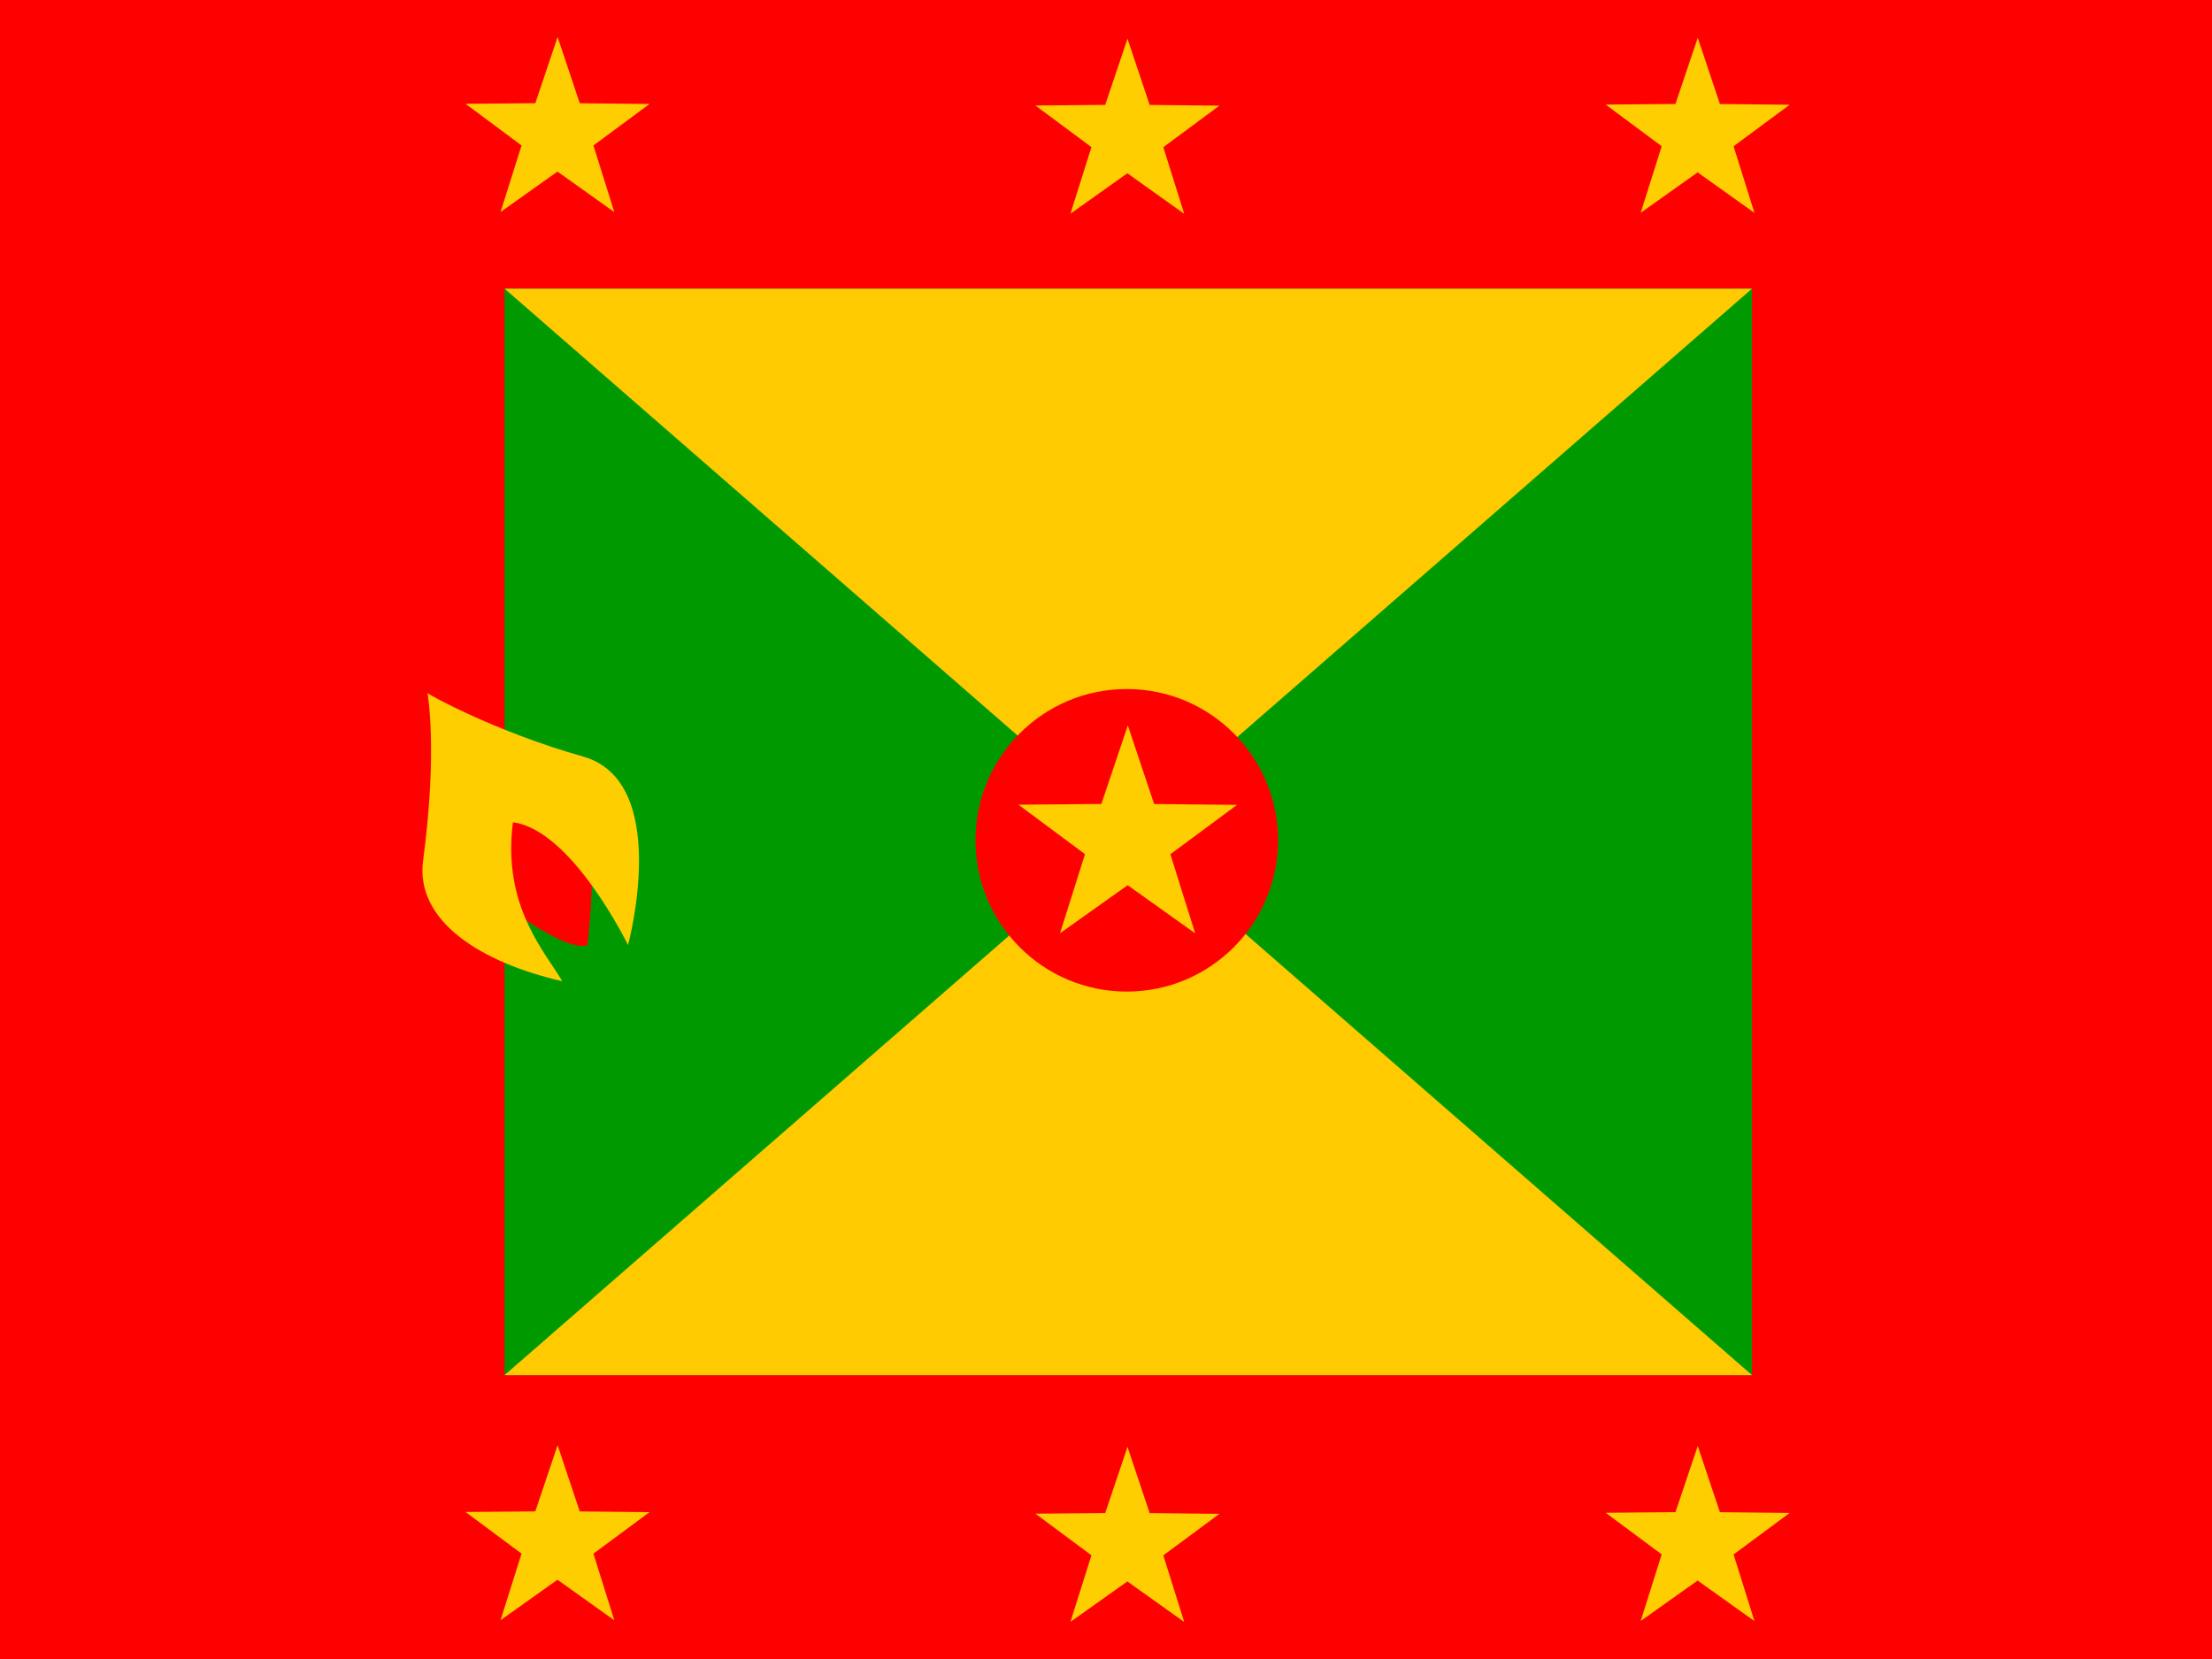
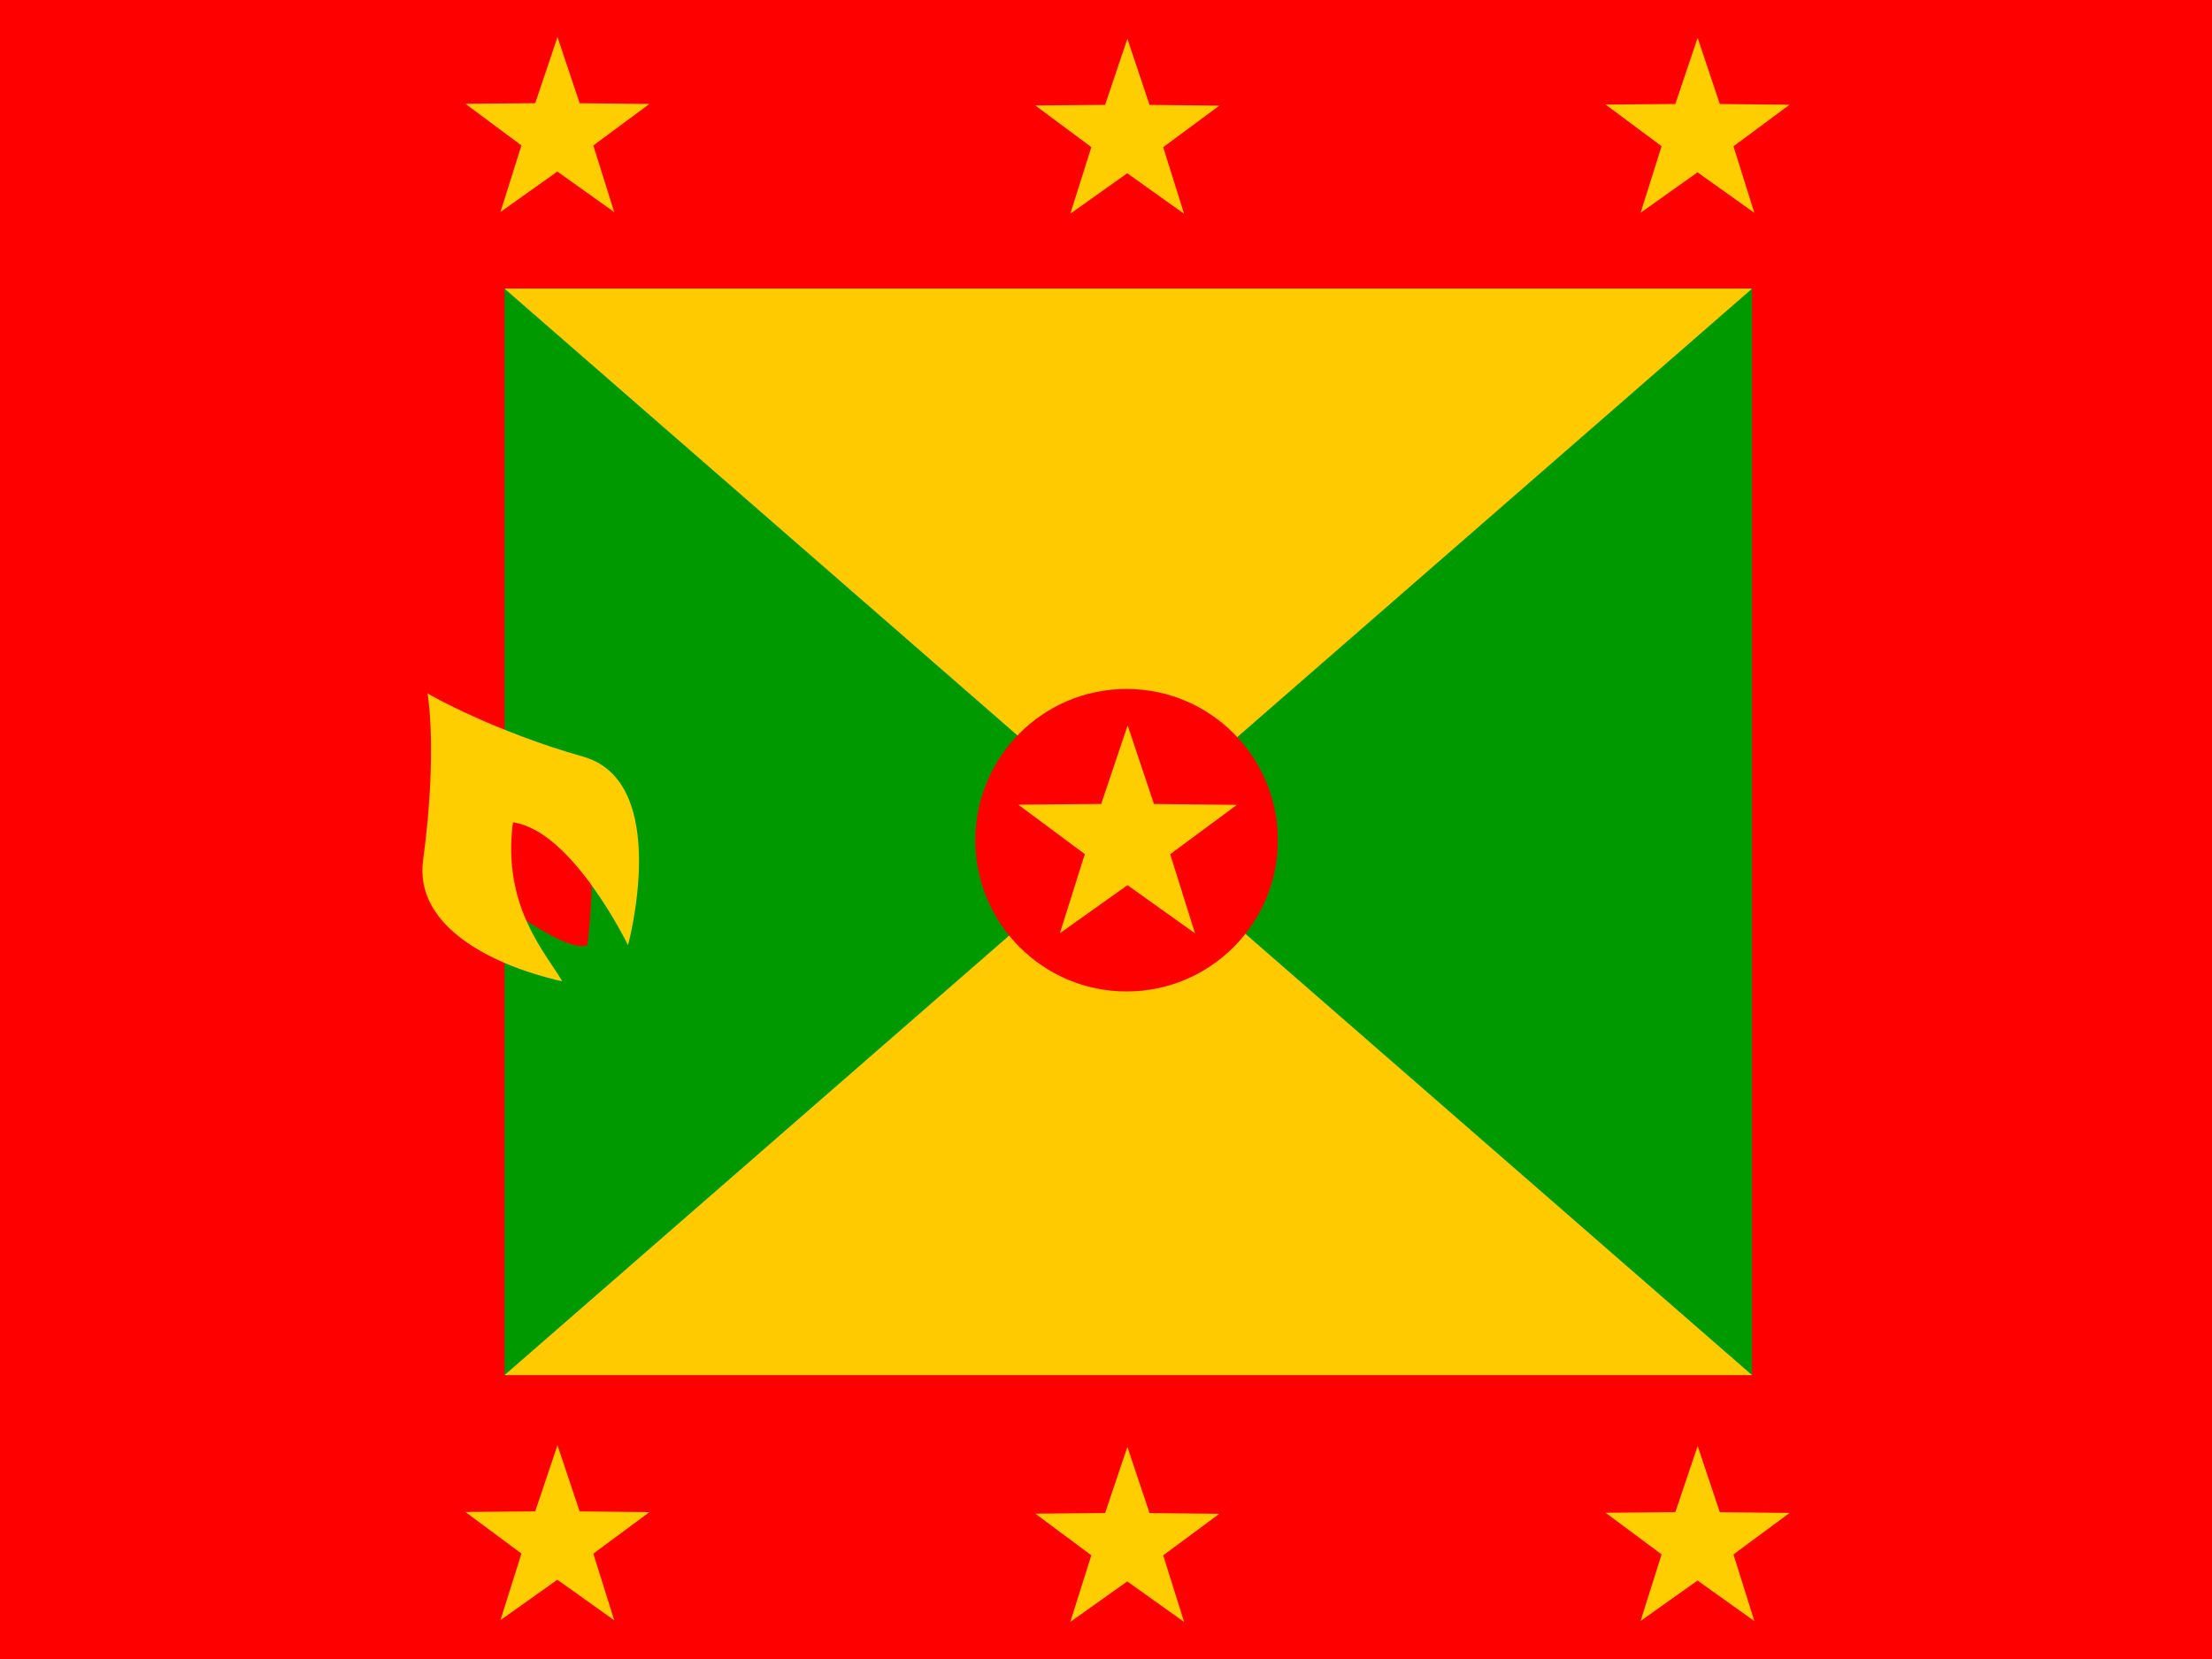
<svg xmlns="http://www.w3.org/2000/svg" height="480" width="640">
  <g fill-rule="evenodd">
    <path fill="red" d="M0 0h640v480H0z" />
    <path fill="#009a00" d="M145.996 83.454h360.91v314.41h-360.91z" />
    <path d="M145.996 397.865h360.91l-180.46-157.19-180.46 157.19z" fill="#ffca00" />
    <path d="M145.996 83.528l180.46 157.19 180.45-157.19h-360.91z" fill="#ffca00" />
-     <path fill="#ffce00" d="M177.74 61.373l-16.448-11.728-16.468 11.7 6.073-19.265-16.21-12.045 20.196-.177 6.447-19.144 6.41 19.156 20.194.212-16.238 12.016M342.628 61.862l-16.45-11.728-16.467 11.7 6.074-19.265-16.21-12.046 20.196-.177 6.447-19.144 6.41 19.156 20.194.21-16.237 12.017M507.62 61.597L491.173 49.87l-16.468 11.7 6.073-19.266-16.21-12.045 20.196-.178 6.447-19.144 6.41 19.156 20.194.212-16.238 12.016M177.74 468.8l-16.448-11.73-16.468 11.7 6.073-19.264-16.21-12.045 20.196-.176 6.447-19.144 6.41 19.156 20.194.212-16.238 12.016M342.628 469.29l-16.45-11.73-16.467 11.7 6.074-19.264-16.21-12.045 20.196-.176 6.447-19.144 6.41 19.156 20.194.212-16.237 12.016M507.62 469.03l-16.448-11.73-16.468 11.7 6.073-19.264-16.21-12.045 20.196-.176 6.447-19.144 6.41 19.156 20.194.212-16.238 12.016" />
-     <path d="M369.777 243.127c0 24.174-19.597 43.77-43.77 43.77-24.174 0-43.77-19.597-43.77-43.77 0-24.174 19.597-43.77 43.77-43.77 24.174 0 43.77 19.597 43.77 43.77z" fill="red" />
-     <path fill="#ffce00" d="M345.807 270.05l-19.54-13.932-19.562 13.898 7.215-22.884-19.255-14.308 23.99-.21 7.658-22.74 7.613 22.753 23.99.253-19.29 14.274" />
-     <path d="M169.972 273.428s2.22-18.39.952-30.758c-1.27-12.366-32.978-15.855-32.978-15.855l-.317 28.856s25.367 20.612 32.342 17.758z" fill="red" />
-     <path d="M123.676 200.5s3.056 16.203-1.268 48.515c-2.31 17.543 16.806 29.49 40.27 34.88-4.755-8.244-17.438-21.563-14.268-45.98 17.123 2.22 33.295 35.516 33.295 35.516s12.81-47.21-13-54.54c-25.087-7.047-45.03-18.073-45.03-18.39z" fill="#ffce00" />
+     <path fill="#ffce00" d="M177.71 61.366L161.263 49.64l-16.466 11.698 6.073-19.262-16.207-12.044 20.192-.177 6.446-19.14 6.41 19.152 20.192.212-16.236 12.014M342.597 61.856L326.15 50.128l-16.466 11.7 6.073-19.263-16.207-12.043 20.192-.178 6.446-19.14 6.408 19.152 20.193.213-16.237 12.013M507.59 61.59l-16.447-11.727-16.466 11.7L480.75 42.3l-16.207-12.044 20.192-.177 6.446-19.142 6.41 19.153 20.192.213-16.236 12.015M177.71 468.793l-16.447-11.728-16.466 11.7 6.073-19.263-16.207-12.043 20.192-.18 6.446-19.14 6.41 19.153 20.192.213-16.236 12.014M342.597 469.283l-16.447-11.728-16.466 11.7 6.073-19.263-16.207-12.043 20.192-.18 6.446-19.14 6.408 19.153 20.193.213-16.237 12.014M507.59 469.023l-16.447-11.728-16.466 11.7 6.073-19.263-16.207-12.043 20.192-.18 6.446-19.14 6.41 19.153 20.192.213-16.236 12.014" />
+     <path d="M369.722 243.097c0 24.172-19.594 43.765-43.764 43.765s-43.765-19.594-43.765-43.765c0-24.17 19.595-43.764 43.765-43.764s43.764 19.594 43.764 43.764z" fill="red" />
+     <path fill="#ffce00" d="M345.755 270.04l-19.536-13.93-19.56 13.895 7.214-22.88-19.25-14.305 23.984-.21 7.657-22.738 7.612 22.75 23.985.253-19.286 14.272" />
+     <path d="M169.972 273.464s2.22-18.394.952-30.762c-1.27-12.368-32.983-15.857-32.983-15.857l-.316 28.86s25.372 20.613 32.348 17.76z" fill="red" />
+     <path d="M123.67 200.525s3.056 16.207-1.27 48.522c-2.31 17.546 16.81 29.494 40.278 34.885-4.757-8.245-17.442-21.565-14.27-45.985 17.124 2.22 33.298 35.52 33.298 35.52s12.813-47.217-13.003-54.547c-25.09-7.05-45.033-18.077-45.033-18.394z" fill="#ffce00" />
  </g>
</svg>
